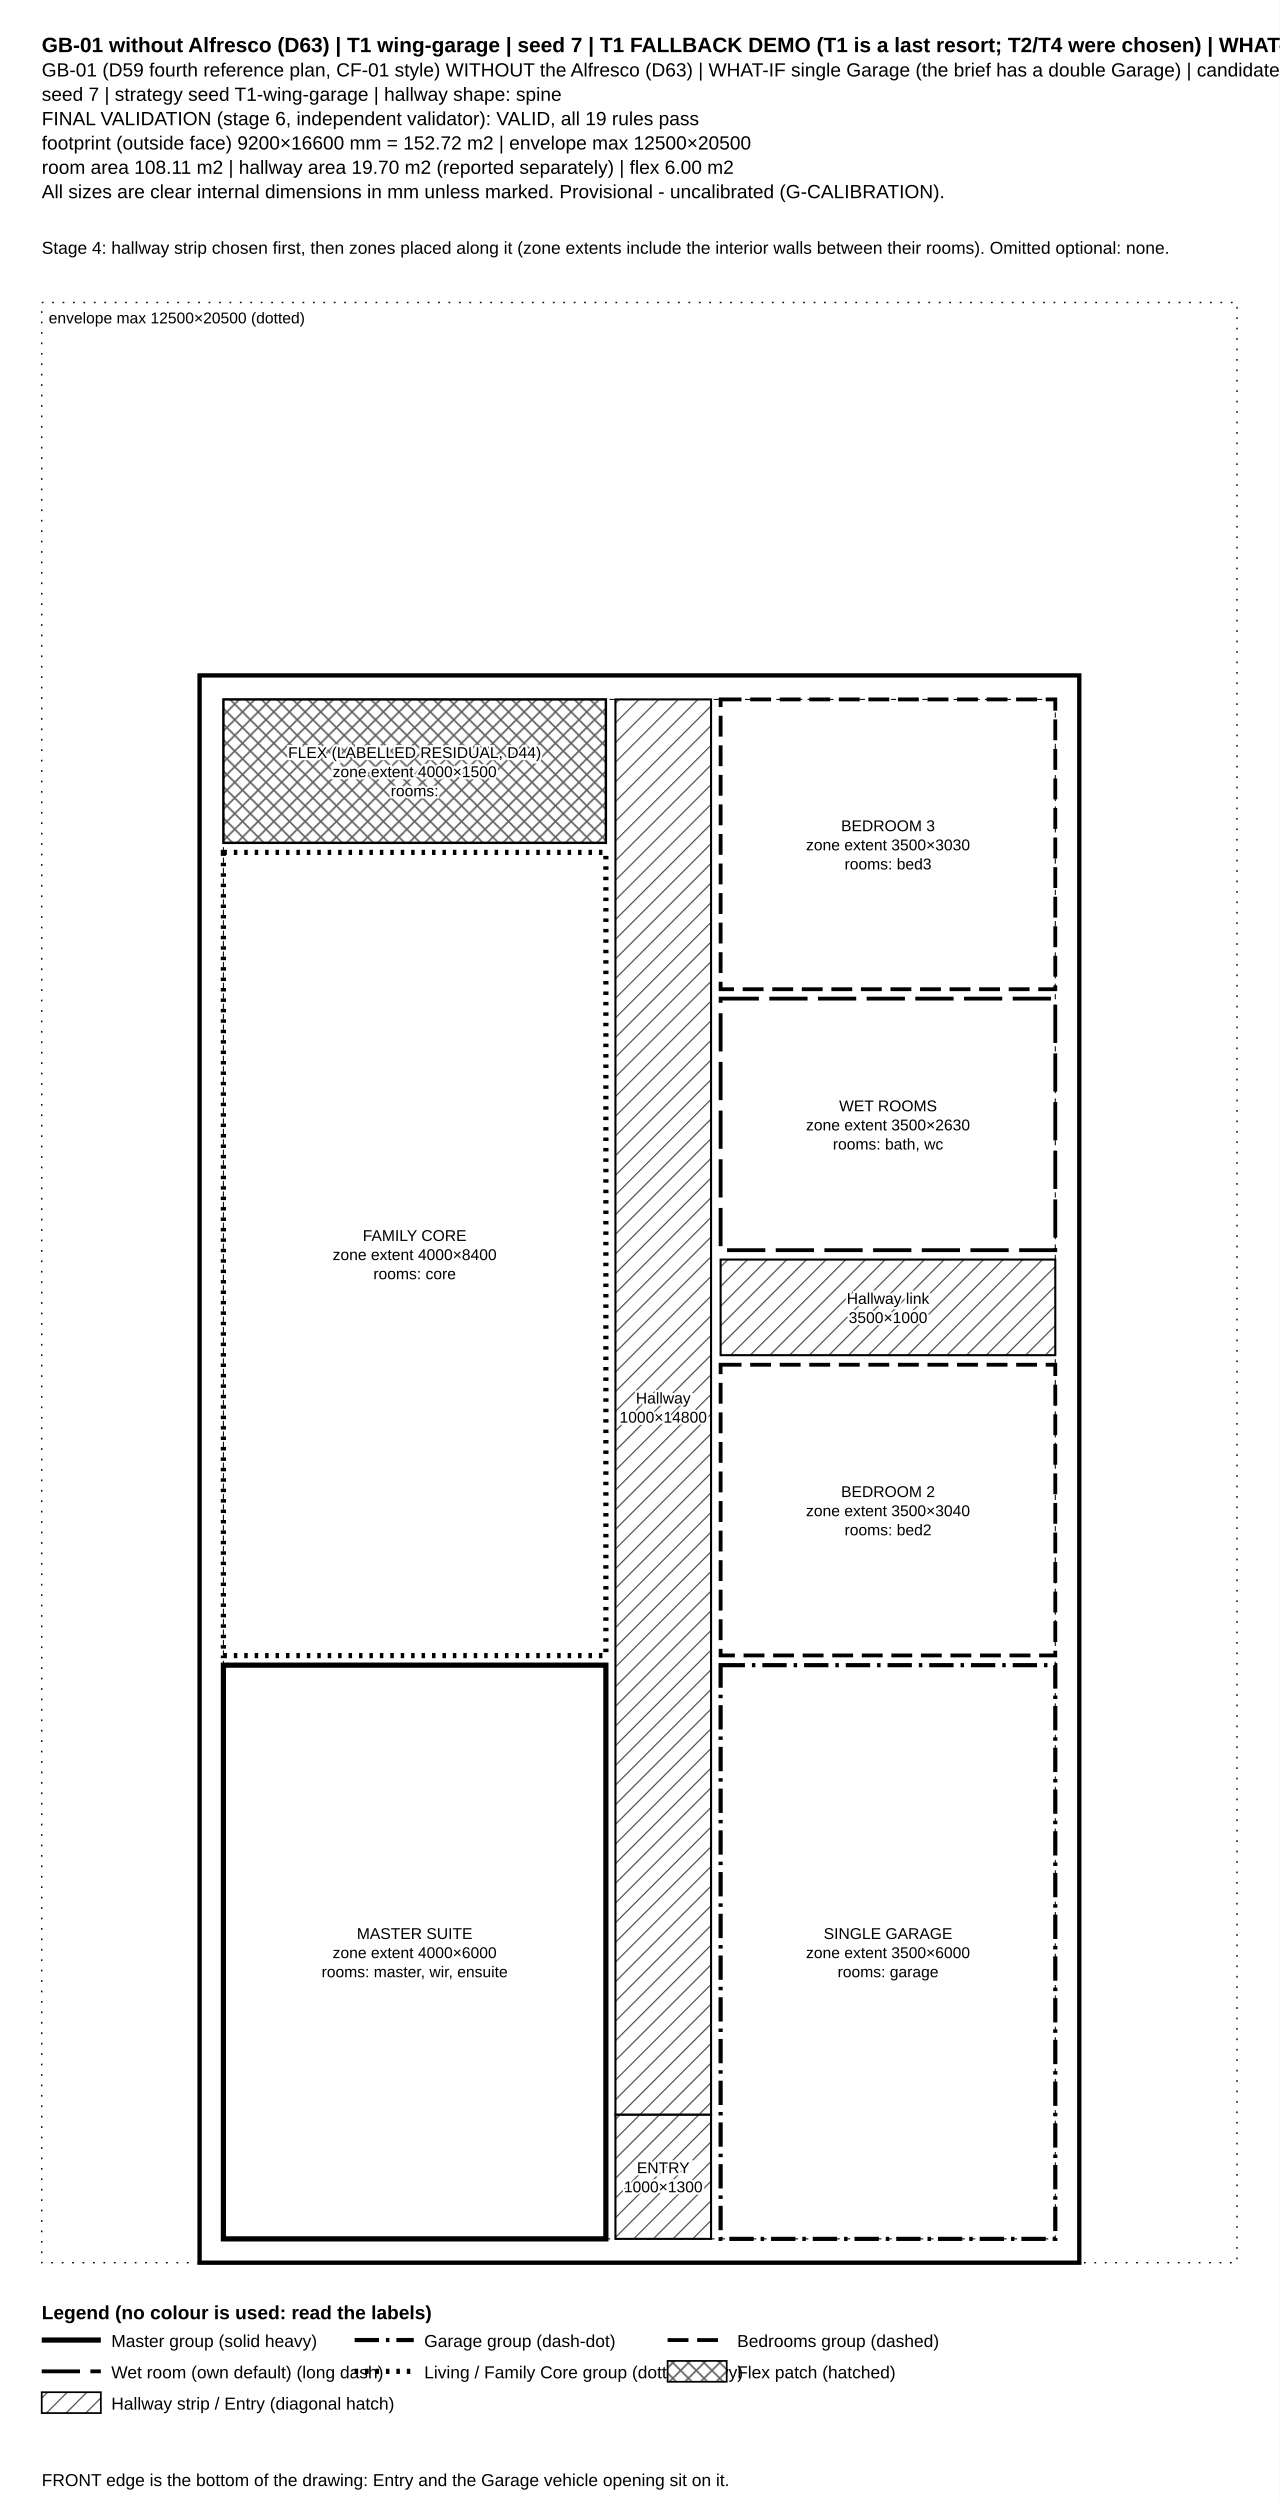
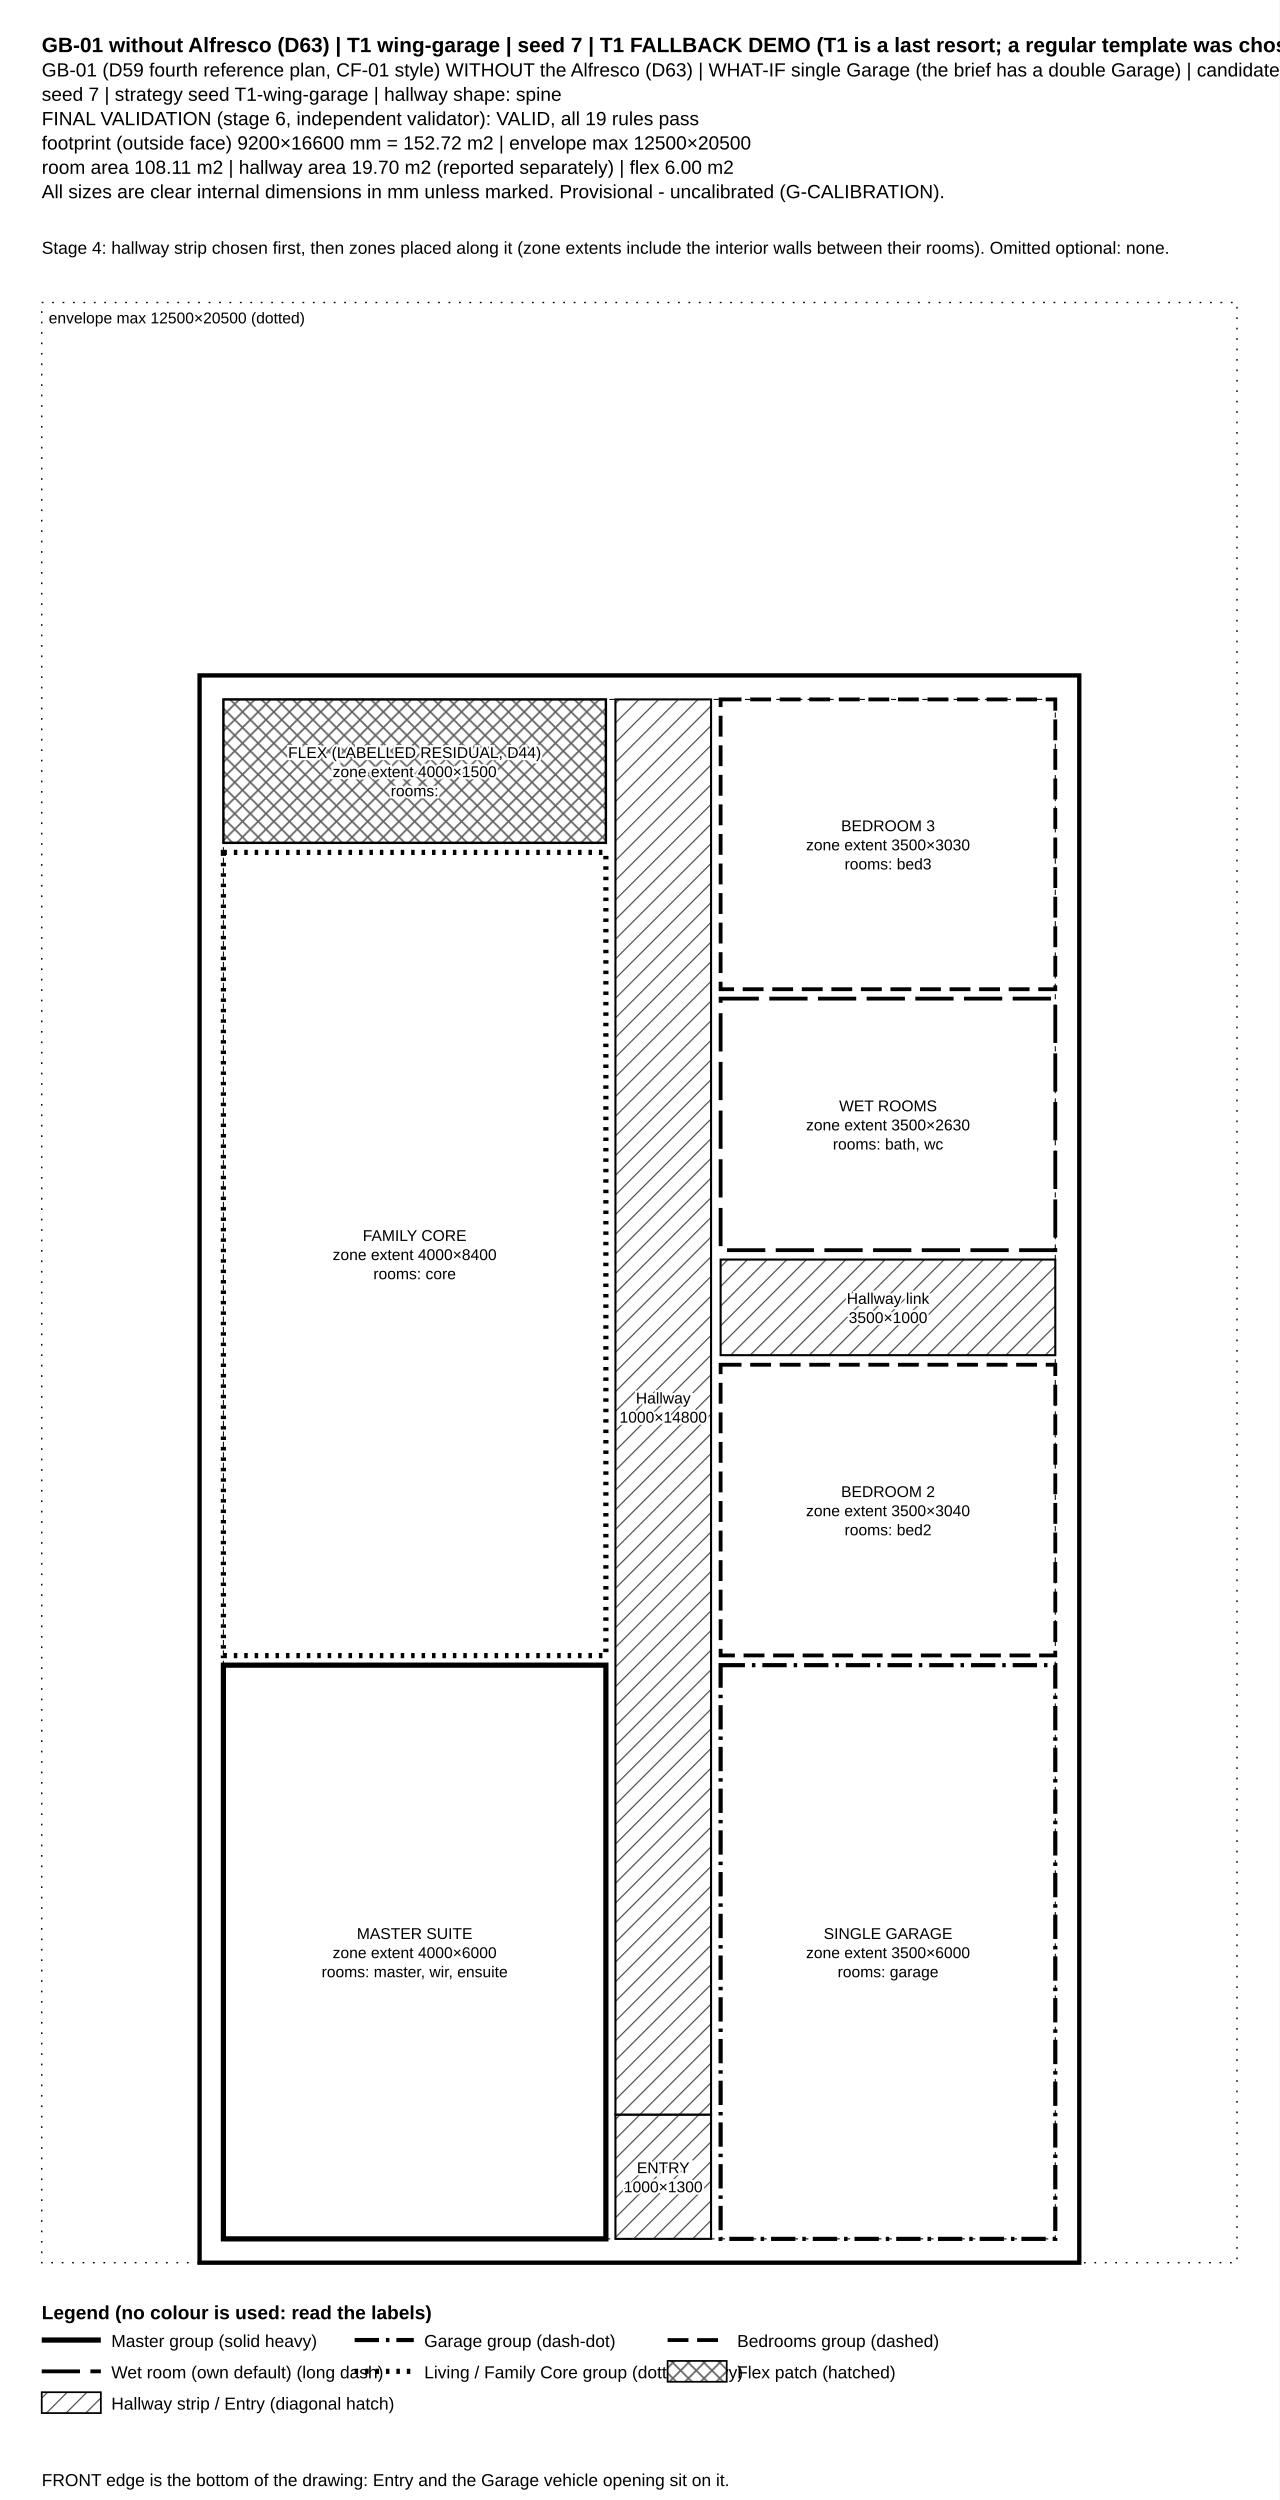
<svg xmlns="http://www.w3.org/2000/svg" width="736" height="1438" viewBox="0 0 736 1438" font-family="Arial, Helvetica, sans-serif">
  <rect width="100%" height="100%" fill="#fff" />
  <defs>
    <pattern id="hall" width="8" height="8" patternUnits="userSpaceOnUse" patternTransform="rotate(45)">
      <rect width="8" height="8" fill="#fff" />
      <line x1="0" y1="0" x2="0" y2="8" stroke="#555" stroke-width="1.4" />
    </pattern>
    <pattern id="flex" width="9" height="9" patternUnits="userSpaceOnUse">
      <rect width="9" height="9" fill="#fff" />
      <path d="M0 0L9 9M9 0L0 9" stroke="#666" stroke-width="1" />
    </pattern>
    <pattern id="wall" width="4" height="4" patternUnits="userSpaceOnUse">
      <rect width="4" height="4" fill="#222" />
    </pattern>
  </defs>
-   <text x="24" y="30" font-size="12" font-weight="bold" fill="#000">GB-01 without Alfresco (D63) | T1 wing-garage | seed 7 | T1 FALLBACK DEMO (T1 is a last resort; T2/T4 were chosen) | WHAT-IF single Garage, not the brief | provisional</text>
+   <text x="24" y="30" font-size="12" font-weight="bold" fill="#000">GB-01 without Alfresco (D63) | T1 wing-garage | seed 7 | T1 FALLBACK DEMO (T1 is a last resort; a regular template was chosen) | WHAT-IF single Garage, not the brief | provisional</text>
  <text x="24" y="44" font-size="11" font-weight="normal" fill="#000">GB-01 (D59 fourth reference plan, CF-01 style) WITHOUT the Alfresco (D63) | WHAT-IF single Garage (the brief has a double Garage)   |   candidate 7-0   |   STAGE 4 of the real generator output</text>
  <text x="24" y="58" font-size="11" font-weight="normal" fill="#000">seed 7   |   strategy seed T1-wing-garage   |   hallway shape: spine</text>
  <text x="24" y="72" font-size="11" font-weight="normal" fill="#000">FINAL VALIDATION (stage 6, independent validator): VALID, all 19 rules pass</text>
  <text x="24" y="86" font-size="11" font-weight="normal" fill="#000">footprint (outside face) 9200×16600 mm = 152.72 m2 | envelope max 12500×20500</text>
  <text x="24" y="100" font-size="11" font-weight="normal" fill="#000">room area 108.11 m2 | hallway area 19.70 m2 (reported separately) | flex 6.00 m2</text>
  <text x="24" y="114" font-size="11" font-weight="normal" fill="#000">All sizes are clear internal dimensions in mm unless marked. Provisional - uncalibrated (G-CALIBRATION).</text>
  <rect x="24.0" y="174.0" width="687.5" height="1127.5" fill="none" stroke="#000" stroke-width="0.8" stroke-dasharray="1 5" />
  <text x="28" y="186" font-size="9">envelope max 12500×20500 (dotted)</text>
  <rect x="114.8" y="388.5" width="506.0" height="913.0" fill="none" stroke="#000" stroke-width="2.5" />
  <rect x="128.5" y="402.3" width="478.5" height="885.5" fill="none" stroke="#000" stroke-width="0.6" stroke-dasharray="3 3" />
  <rect x="354.0" y="1216.3" width="55.0" height="71.5" fill="url(#hall)" stroke="#000" stroke-width="1.2" />
  <text x="381.5" y="1250.0" font-size="9" text-anchor="middle" fill="#000" stroke="#fff" stroke-width="2.5" paint-order="stroke">ENTRY</text>
  <text x="381.5" y="1261.0" font-size="9" text-anchor="middle" fill="#000" stroke="#fff" stroke-width="2.5" paint-order="stroke">1000×1300</text>
  <rect x="354.0" y="402.3" width="55.0" height="814.0" fill="url(#hall)" stroke="#000" stroke-width="1.2" />
  <text x="381.5" y="807.3" font-size="9" text-anchor="middle" fill="#000" stroke="#fff" stroke-width="2.5" paint-order="stroke">Hallway</text>
  <text x="381.5" y="818.3" font-size="9" text-anchor="middle" fill="#000" stroke="#fff" stroke-width="2.5" paint-order="stroke">1000×14800</text>
  <rect x="414.5" y="724.5" width="192.5" height="55.0" fill="url(#hall)" stroke="#000" stroke-width="1.2" />
  <text x="510.8" y="750.0" font-size="9" text-anchor="middle" fill="#000" stroke="#fff" stroke-width="2.5" paint-order="stroke">Hallway link</text>
  <text x="510.8" y="761.0" font-size="9" text-anchor="middle" fill="#000" stroke="#fff" stroke-width="2.5" paint-order="stroke">3500×1000</text>
  <rect x="128.5" y="957.8" width="220.0" height="330.0" fill="none" stroke="#000" stroke-width="3" />
  <text x="238.5" y="1115.3" font-size="9" text-anchor="middle" fill="#000" stroke="#fff" stroke-width="2.5" paint-order="stroke">MASTER SUITE</text>
  <text x="238.5" y="1126.3" font-size="9" text-anchor="middle" fill="#000" stroke="#fff" stroke-width="2.5" paint-order="stroke">zone extent 4000×6000</text>
  <text x="238.5" y="1137.3" font-size="9" text-anchor="middle" fill="#000" stroke="#fff" stroke-width="2.5" paint-order="stroke">rooms: master, wir, ensuite</text>
  <rect x="414.5" y="957.8" width="192.5" height="330.0" fill="none" stroke="#000" stroke-width="2.4" stroke-dasharray="14 4 2 4" />
  <text x="510.8" y="1115.3" font-size="9" text-anchor="middle" fill="#000" stroke="#fff" stroke-width="2.5" paint-order="stroke">SINGLE GARAGE</text>
  <text x="510.8" y="1126.3" font-size="9" text-anchor="middle" fill="#000" stroke="#fff" stroke-width="2.5" paint-order="stroke">zone extent 3500×6000</text>
  <text x="510.8" y="1137.3" font-size="9" text-anchor="middle" fill="#000" stroke="#fff" stroke-width="2.5" paint-order="stroke">rooms: garage</text>
  <rect x="414.5" y="785.0" width="192.5" height="167.2" fill="none" stroke="#000" stroke-width="2.2" stroke-dasharray="12 5" />
  <text x="510.8" y="861.1" font-size="9" text-anchor="middle" fill="#000" stroke="#fff" stroke-width="2.5" paint-order="stroke">BEDROOM 2</text>
  <text x="510.8" y="872.1" font-size="9" text-anchor="middle" fill="#000" stroke="#fff" stroke-width="2.5" paint-order="stroke">zone extent 3500×3040</text>
  <text x="510.8" y="883.1" font-size="9" text-anchor="middle" fill="#000" stroke="#fff" stroke-width="2.5" paint-order="stroke">rooms: bed2</text>
  <rect x="414.5" y="574.4" width="192.5" height="144.7" fill="none" stroke="#000" stroke-width="2.2" stroke-dasharray="22 6" />
  <text x="510.8" y="639.2" font-size="9" text-anchor="middle" fill="#000" stroke="#fff" stroke-width="2.5" paint-order="stroke">WET ROOMS</text>
  <text x="510.8" y="650.2" font-size="9" text-anchor="middle" fill="#000" stroke="#fff" stroke-width="2.5" paint-order="stroke">zone extent 3500×2630</text>
  <text x="510.8" y="661.2" font-size="9" text-anchor="middle" fill="#000" stroke="#fff" stroke-width="2.5" paint-order="stroke">rooms: bath, wc</text>
  <rect x="414.5" y="402.3" width="192.5" height="166.7" fill="none" stroke="#000" stroke-width="2.2" stroke-dasharray="12 5" />
  <text x="510.8" y="478.1" font-size="9" text-anchor="middle" fill="#000" stroke="#fff" stroke-width="2.5" paint-order="stroke">BEDROOM 3</text>
  <text x="510.8" y="489.1" font-size="9" text-anchor="middle" fill="#000" stroke="#fff" stroke-width="2.5" paint-order="stroke">zone extent 3500×3030</text>
  <text x="510.8" y="500.1" font-size="9" text-anchor="middle" fill="#000" stroke="#fff" stroke-width="2.5" paint-order="stroke">rooms: bed3</text>
  <rect x="128.5" y="490.3" width="220.0" height="462.0" fill="none" stroke="#000" stroke-width="3" stroke-dasharray="2 4" />
  <text x="238.5" y="713.8" font-size="9" text-anchor="middle" fill="#000" stroke="#fff" stroke-width="2.5" paint-order="stroke">FAMILY CORE</text>
  <text x="238.5" y="724.8" font-size="9" text-anchor="middle" fill="#000" stroke="#fff" stroke-width="2.5" paint-order="stroke">zone extent 4000×8400</text>
  <text x="238.5" y="735.8" font-size="9" text-anchor="middle" fill="#000" stroke="#fff" stroke-width="2.5" paint-order="stroke">rooms: core</text>
  <rect x="128.5" y="402.3" width="220.0" height="82.5" fill="url(#flex)" stroke="#000" stroke-width="1.4" />
  <text x="238.5" y="436.0" font-size="9" text-anchor="middle" fill="#000" stroke="#fff" stroke-width="2.5" paint-order="stroke">FLEX (LABELLED RESIDUAL, D44)</text>
  <text x="238.5" y="447.0" font-size="9" text-anchor="middle" fill="#000" stroke="#fff" stroke-width="2.5" paint-order="stroke">zone extent 4000×1500</text>
  <text x="238.5" y="458.0" font-size="9" text-anchor="middle" fill="#000" stroke="#fff" stroke-width="2.5" paint-order="stroke">rooms: </text>
  <text x="24" y="146" font-size="10">Stage 4: hallway strip chosen first, then zones placed along it (zone extents include the interior walls between their rooms). Omitted optional: none.</text>
  <text x="24" y="1334" font-size="11" font-weight="bold">Legend (no colour is used: read the labels)</text>
  <line x1="24" y1="1346" x2="58" y2="1346" stroke="#000" stroke-width="3" />
  <text x="64" y="1350" font-size="10">Master group (solid heavy)</text>
  <line x1="204" y1="1346" x2="238" y2="1346" stroke="#000" stroke-width="2.4" stroke-dasharray="14 4 2 4" />
  <text x="244" y="1350" font-size="10">Garage group (dash-dot)</text>
  <line x1="384" y1="1346" x2="418" y2="1346" stroke="#000" stroke-width="2.2" stroke-dasharray="12 5" />
  <text x="424" y="1350" font-size="10">Bedrooms group (dashed)</text>
  <line x1="24" y1="1364" x2="58" y2="1364" stroke="#000" stroke-width="2.2" stroke-dasharray="22 6" />
  <text x="64" y="1368" font-size="10">Wet room (own default) (long dash)</text>
  <line x1="204" y1="1364" x2="238" y2="1364" stroke="#000" stroke-width="3" stroke-dasharray="2 4" />
  <text x="244" y="1368" font-size="10">Living / Family Core group (dotted heavy)</text>
  <rect x="384" y="1358" width="34" height="12" fill="url(#flex)" stroke="#000" stroke-width="1" />
  <text x="424" y="1368" font-size="10">Flex patch (hatched)</text>
  <rect x="24" y="1376" width="34" height="12" fill="url(#hall)" stroke="#000" stroke-width="1" />
  <text x="64" y="1386" font-size="10">Hallway strip / Entry (diagonal hatch)</text>
  <text x="24" y="1430" font-size="10">FRONT edge is the bottom of the drawing: Entry and the Garage vehicle opening sit on it.</text>
</svg>
